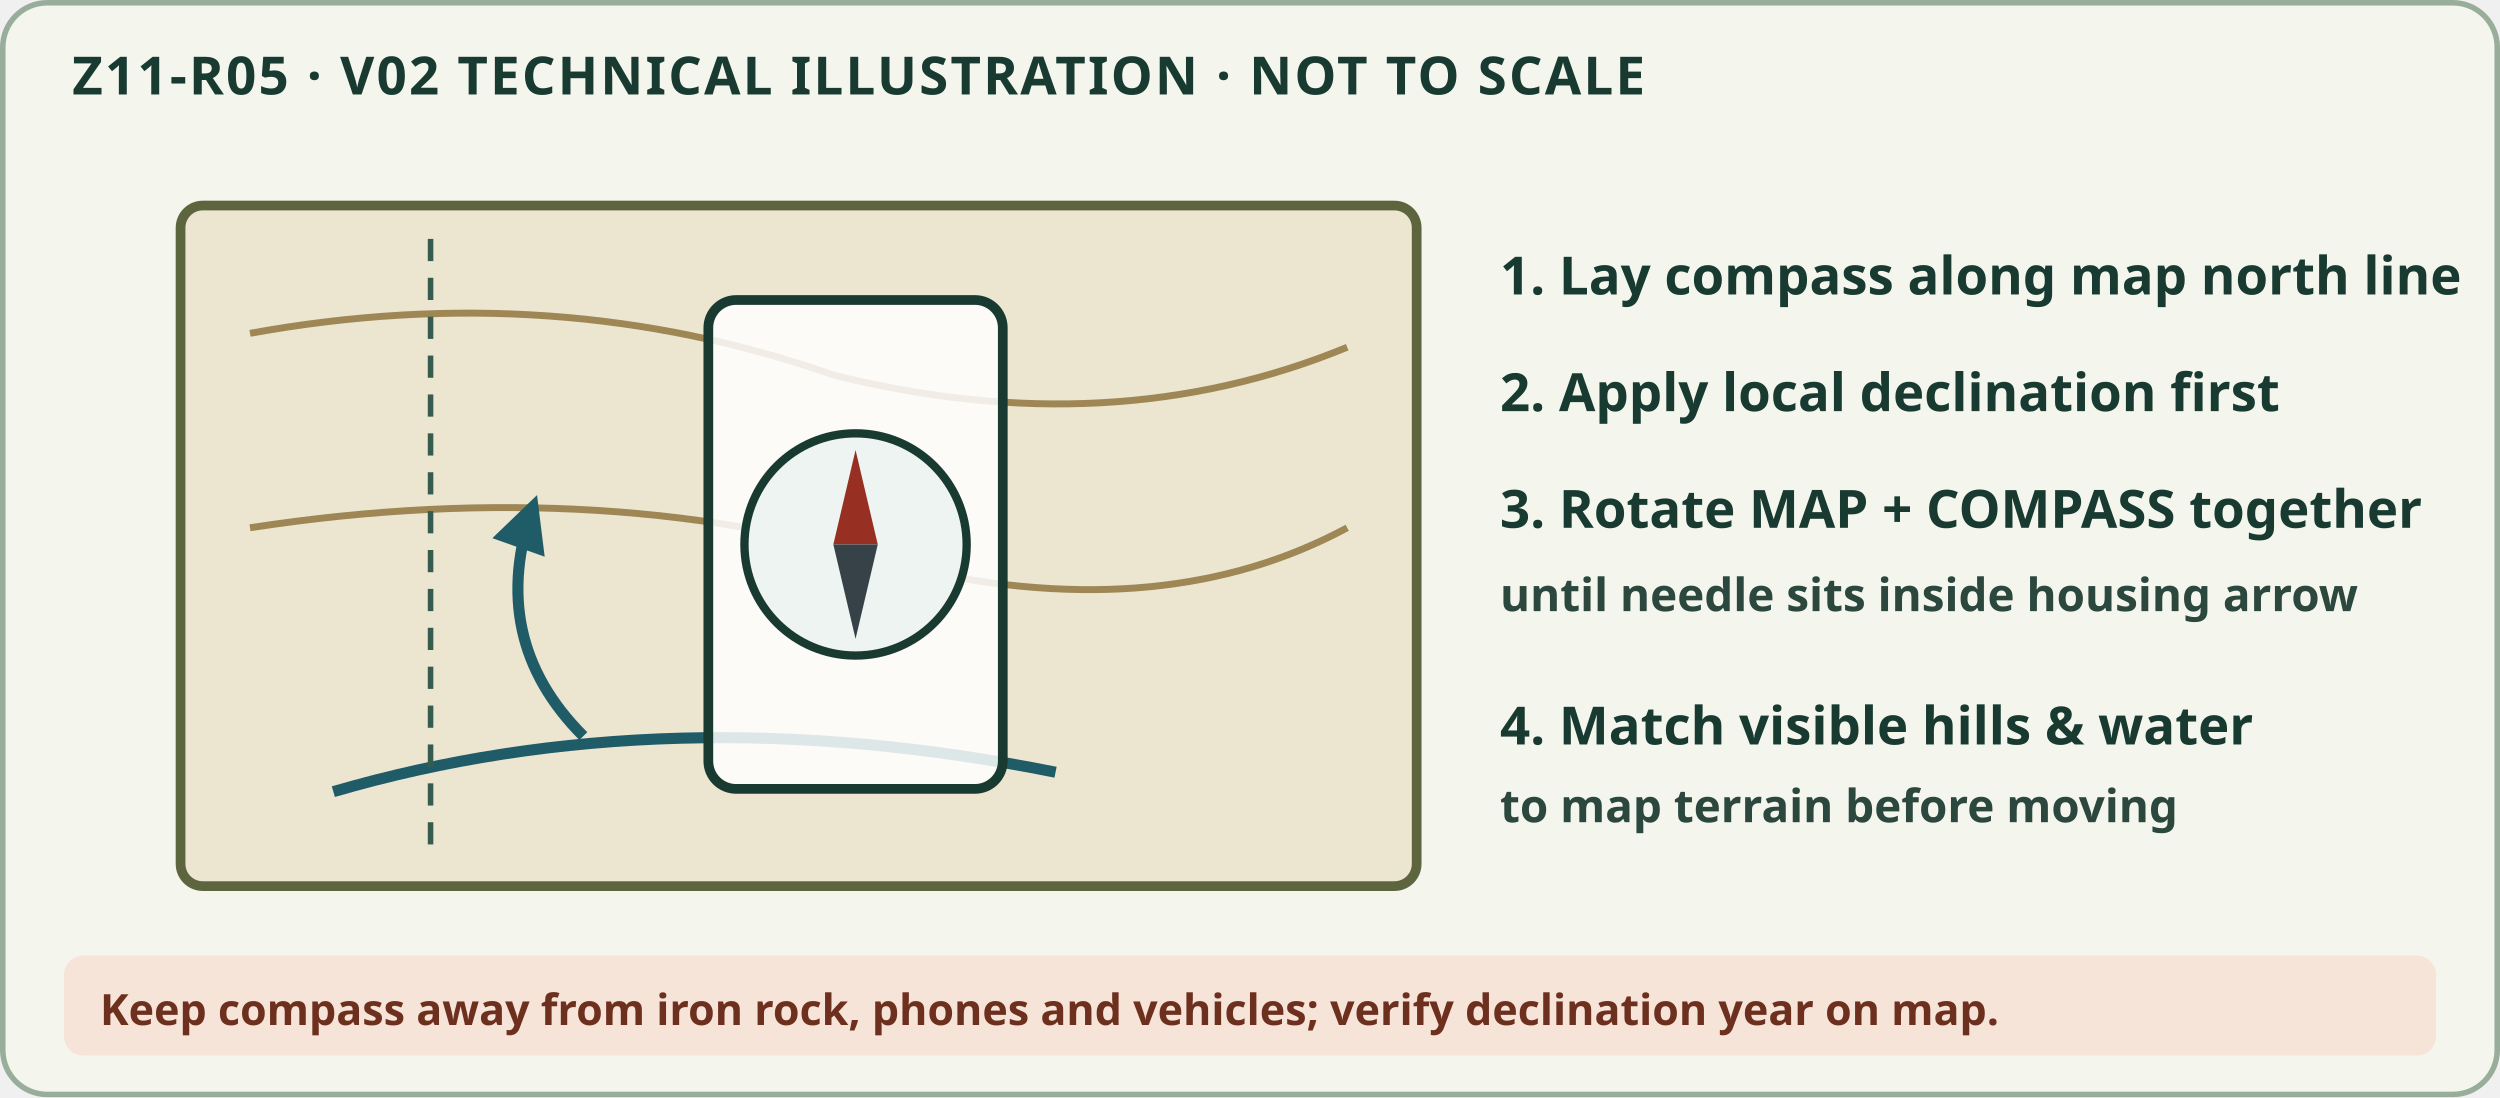
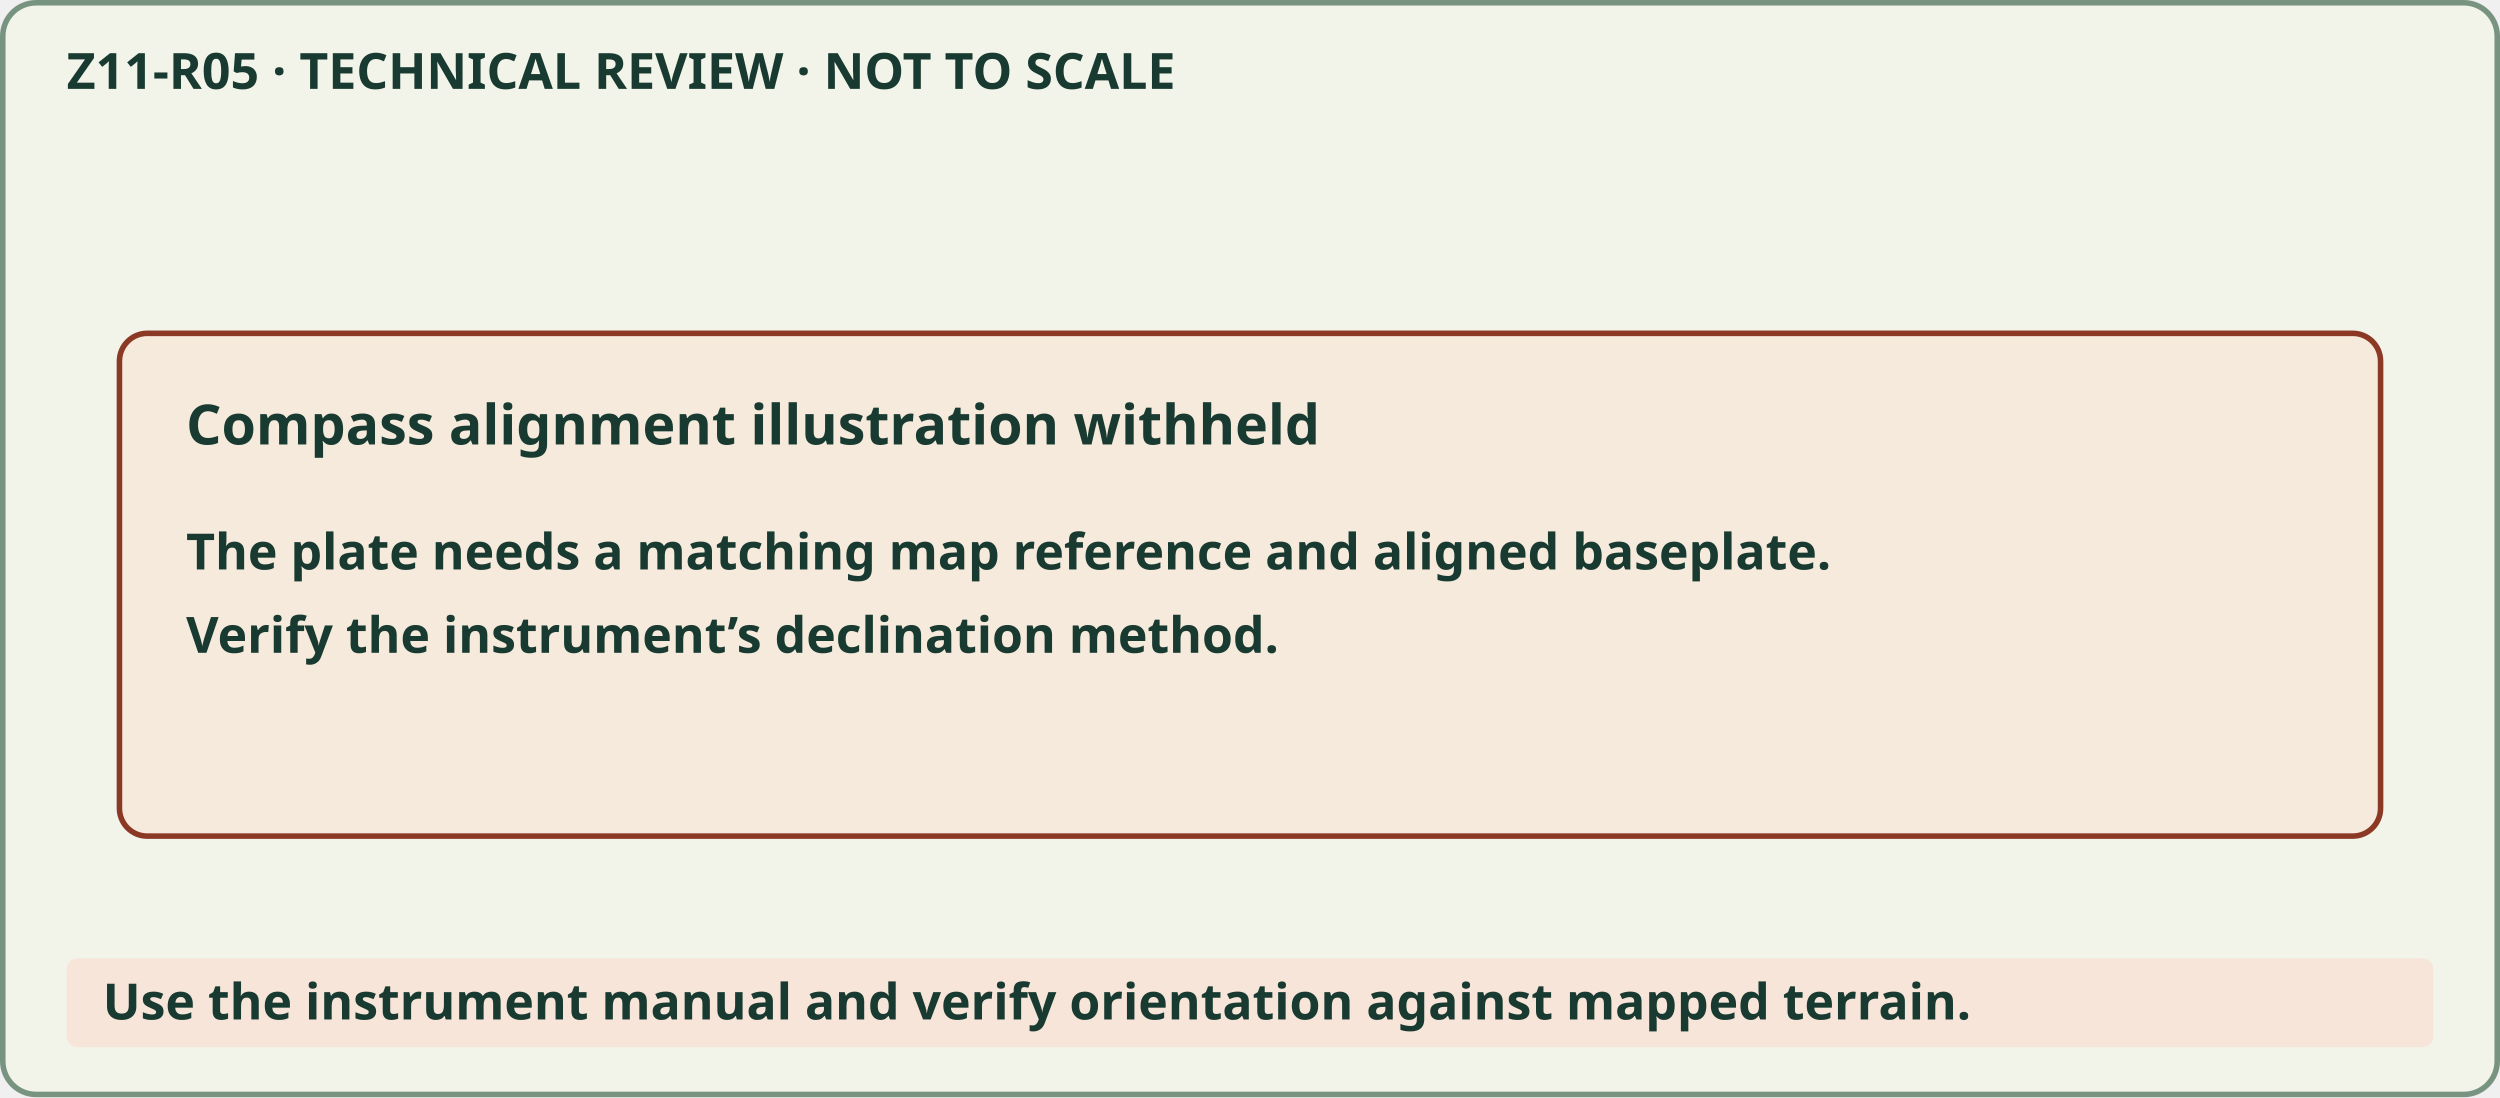
- <svg xmlns="http://www.w3.org/2000/svg" class="v02-svg" viewBox="0 0 900 395" role="img" aria-labelledby="title desc">
+ <svg xmlns="http://www.w3.org/2000/svg" viewBox="0 0 900 395" role="img" aria-labelledby="title desc">
  <defs>
-     <marker id="arr" viewBox="0 0 10 10" refX="8" refY="5" markerWidth="5" markerHeight="5" orient="auto">
+     <marker id="a" viewBox="0 0 10 10" refX="8" refY="5" markerWidth="5" markerHeight="5" orient="auto">
      <path d="M0 0L10 5L0 10Z" fill="#205b68" />
    </marker>
-     <marker id="arr-r" viewBox="0 0 10 10" refX="8" refY="5" markerWidth="5" markerHeight="5" orient="auto">
-       <path d="M0 0L10 5L0 10Z" fill="#972f22" />
-     </marker>
-     <marker id="arr-g" viewBox="0 0 10 10" refX="8" refY="5" markerWidth="5" markerHeight="5" orient="auto">
-       <path d="M0 0L10 5L0 10Z" fill="#183a30" />
+     <marker id="b" viewBox="0 0 10 10" refX="8" refY="5" markerWidth="5" markerHeight="5" orient="auto">
+       <path d="M0 0L10 5L0 10Z" fill="#8b3825" />
    </marker>
  </defs>
-   <style>.v02-svg text{font-family:system-ui,sans-serif;font-size:19px;font-weight:650;fill:#183a30}.v02-svg .sm{font-size:16.5px;font-weight:600;fill:#2b473e}.v02-svg .warn{font-size:18.5px;font-weight:700;fill:#8c281b}.v02-svg .heading{font-size:19px;letter-spacing:0.8px;font-weight:750;fill:#183a30}.v02-svg .guard{font-size:15.5px;font-weight:650;fill:#6d301f}.v02-svg .leader{fill:none;stroke:#365c50;stroke-width:2.5}.v02-svg .flow{fill:none;stroke:#205b68;stroke-width:4;marker-end:url(#arr)}.v02-svg .rflow{fill:none;stroke:#972f22;stroke-width:4;marker-end:url(#arr-r)}.v02-svg .gflow{fill:none;stroke:#183a30;stroke-width:3.5;marker-end:url(#arr-g)}.v02-svg .dash{fill:none;stroke:#365c50;stroke-width:2.5;stroke-dasharray:10 7}</style>
-   <rect x="1" y="1" width="898" height="393" rx="16" fill="#f4f6ed" stroke="#99ad9b" stroke-width="2" />
-   <text class="heading" x="26" y="34">Z11-R05 · V02 TECHNICAL ILLUSTRATION · NOT TO SCALE</text>
-   <g id="v02-artwork">
-     <rect x="65" y="74" width="445" height="245" rx="8" fill="#ece6d1" stroke="#5d653e" stroke-width="3.5" />
-     <path d="M90 120Q200 100 300 135Q400 160 485 125" fill="none" stroke="#9e8755" stroke-width="2.5" />
-     <path d="M90 190Q220 170 330 205Q420 225 485 190" fill="none" stroke="#9e8755" stroke-width="2.5" />
-     <path d="M120 285Q240 250 380 278" fill="none" stroke="#205b68" stroke-width="4" />
-     <line x1="155" y1="86" x2="155" y2="306" stroke="#365c50" stroke-width="2" stroke-dasharray="8 6" />
-     <rect x="255" y="108" width="106" height="176" rx="10" fill="#ffffff" fill-opacity=".85" stroke="#183a30" stroke-width="3.5" />
-     <circle cx="308" cy="196" r="40" fill="#eef4f2" stroke="#183a30" stroke-width="3" />
-     <polygon points="308,162 316,196 300,196" fill="#972f22" />
-     <polygon points="308,230 316,196 300,196" fill="#364247" />
-     <path class="flow" d="M210 265Q175 230 192 182" />
-     <text x="540" y="106">1. Lay compass along map north line</text>
-     <text x="540" y="148">2. Apply local declination first</text>
-     <text x="540" y="190">3. Rotate MAP + COMPASS together</text>
-     <text class="sm" x="540" y="220">until needle sits inside housing arrow</text>
-     <text x="540" y="268">4. Match visible hills &amp; water</text>
-     <text class="sm" x="540" y="296">to map terrain before moving</text>
-   </g>
-   <rect x="23" y="344" width="854" height="36" rx="7" fill="#f7e4d8" />
-   <text class="guard" x="36" y="369">Keep compass away from iron rock, phones and vehicles; verify declination year on map.</text>
+   <style>text{font:650 20px system-ui,sans-serif;fill:#183a30}.small{font-size:18px}.warn{fill:#8b3825}.arrow{stroke:#205b68;stroke-width:4;fill:none;marker-end:url(#a)}.reverse{stroke:#8b3825;stroke-width:4;fill:none;marker-end:url(#b)}</style>
+   <rect x="1" y="1" width="898" height="393" rx="12" fill="#f2f3e9" stroke="#789481" stroke-width="2" />
+   <text x="24" y="32" class="small">Z11-R05 · TECHNICAL REVIEW · NOT TO SCALE</text>
+   <rect x="43" y="120" width="814" height="181" rx="10" fill="#f5eadb" stroke="#8b3825" stroke-width="2" />
+   <text x="67" y="160">Compass alignment illustration withheld</text>
+   <text x="67" y="205" class="small">The plate needs a matching map reference and aligned baseplate.</text>
+   <text x="67" y="235" class="small">Verify the instrument’s declination method.</text>
+   <rect x="24" y="345" width="852" height="32" rx="4" fill="#f7e5d9" />
+   <text x="37" y="367" class="small">Use the instrument manual and verify orientation against mapped terrain.</text>
</svg>
